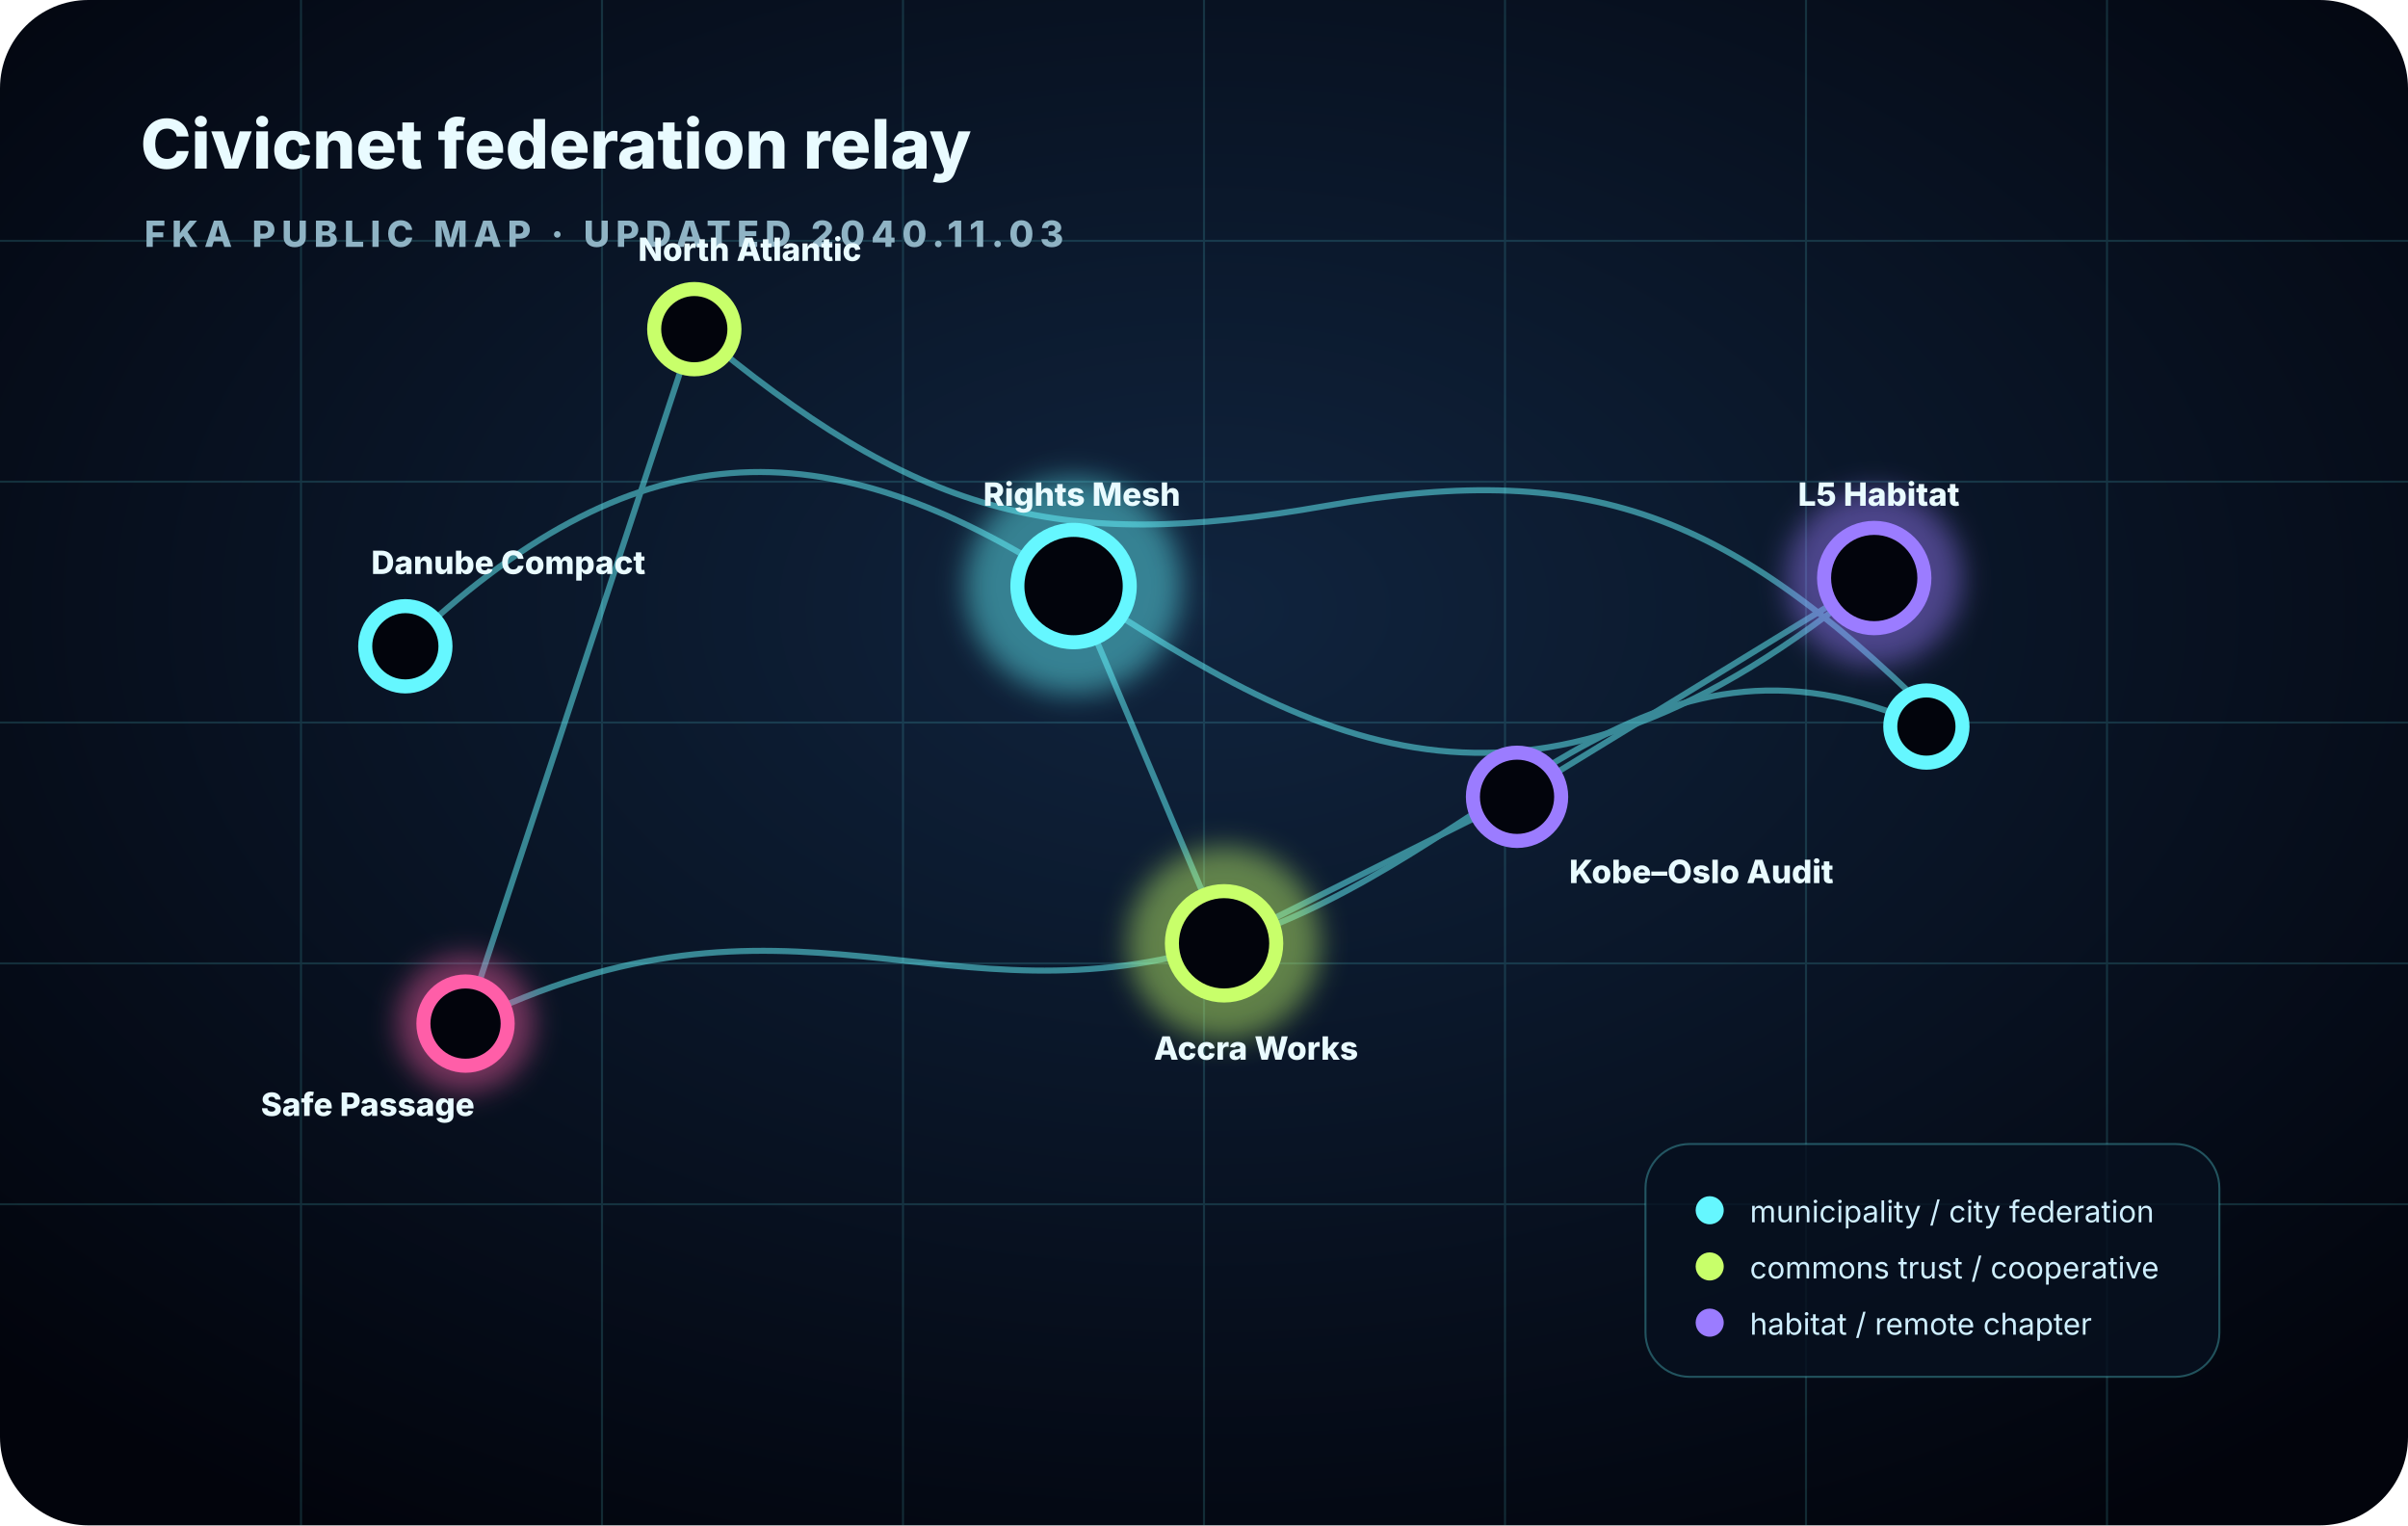
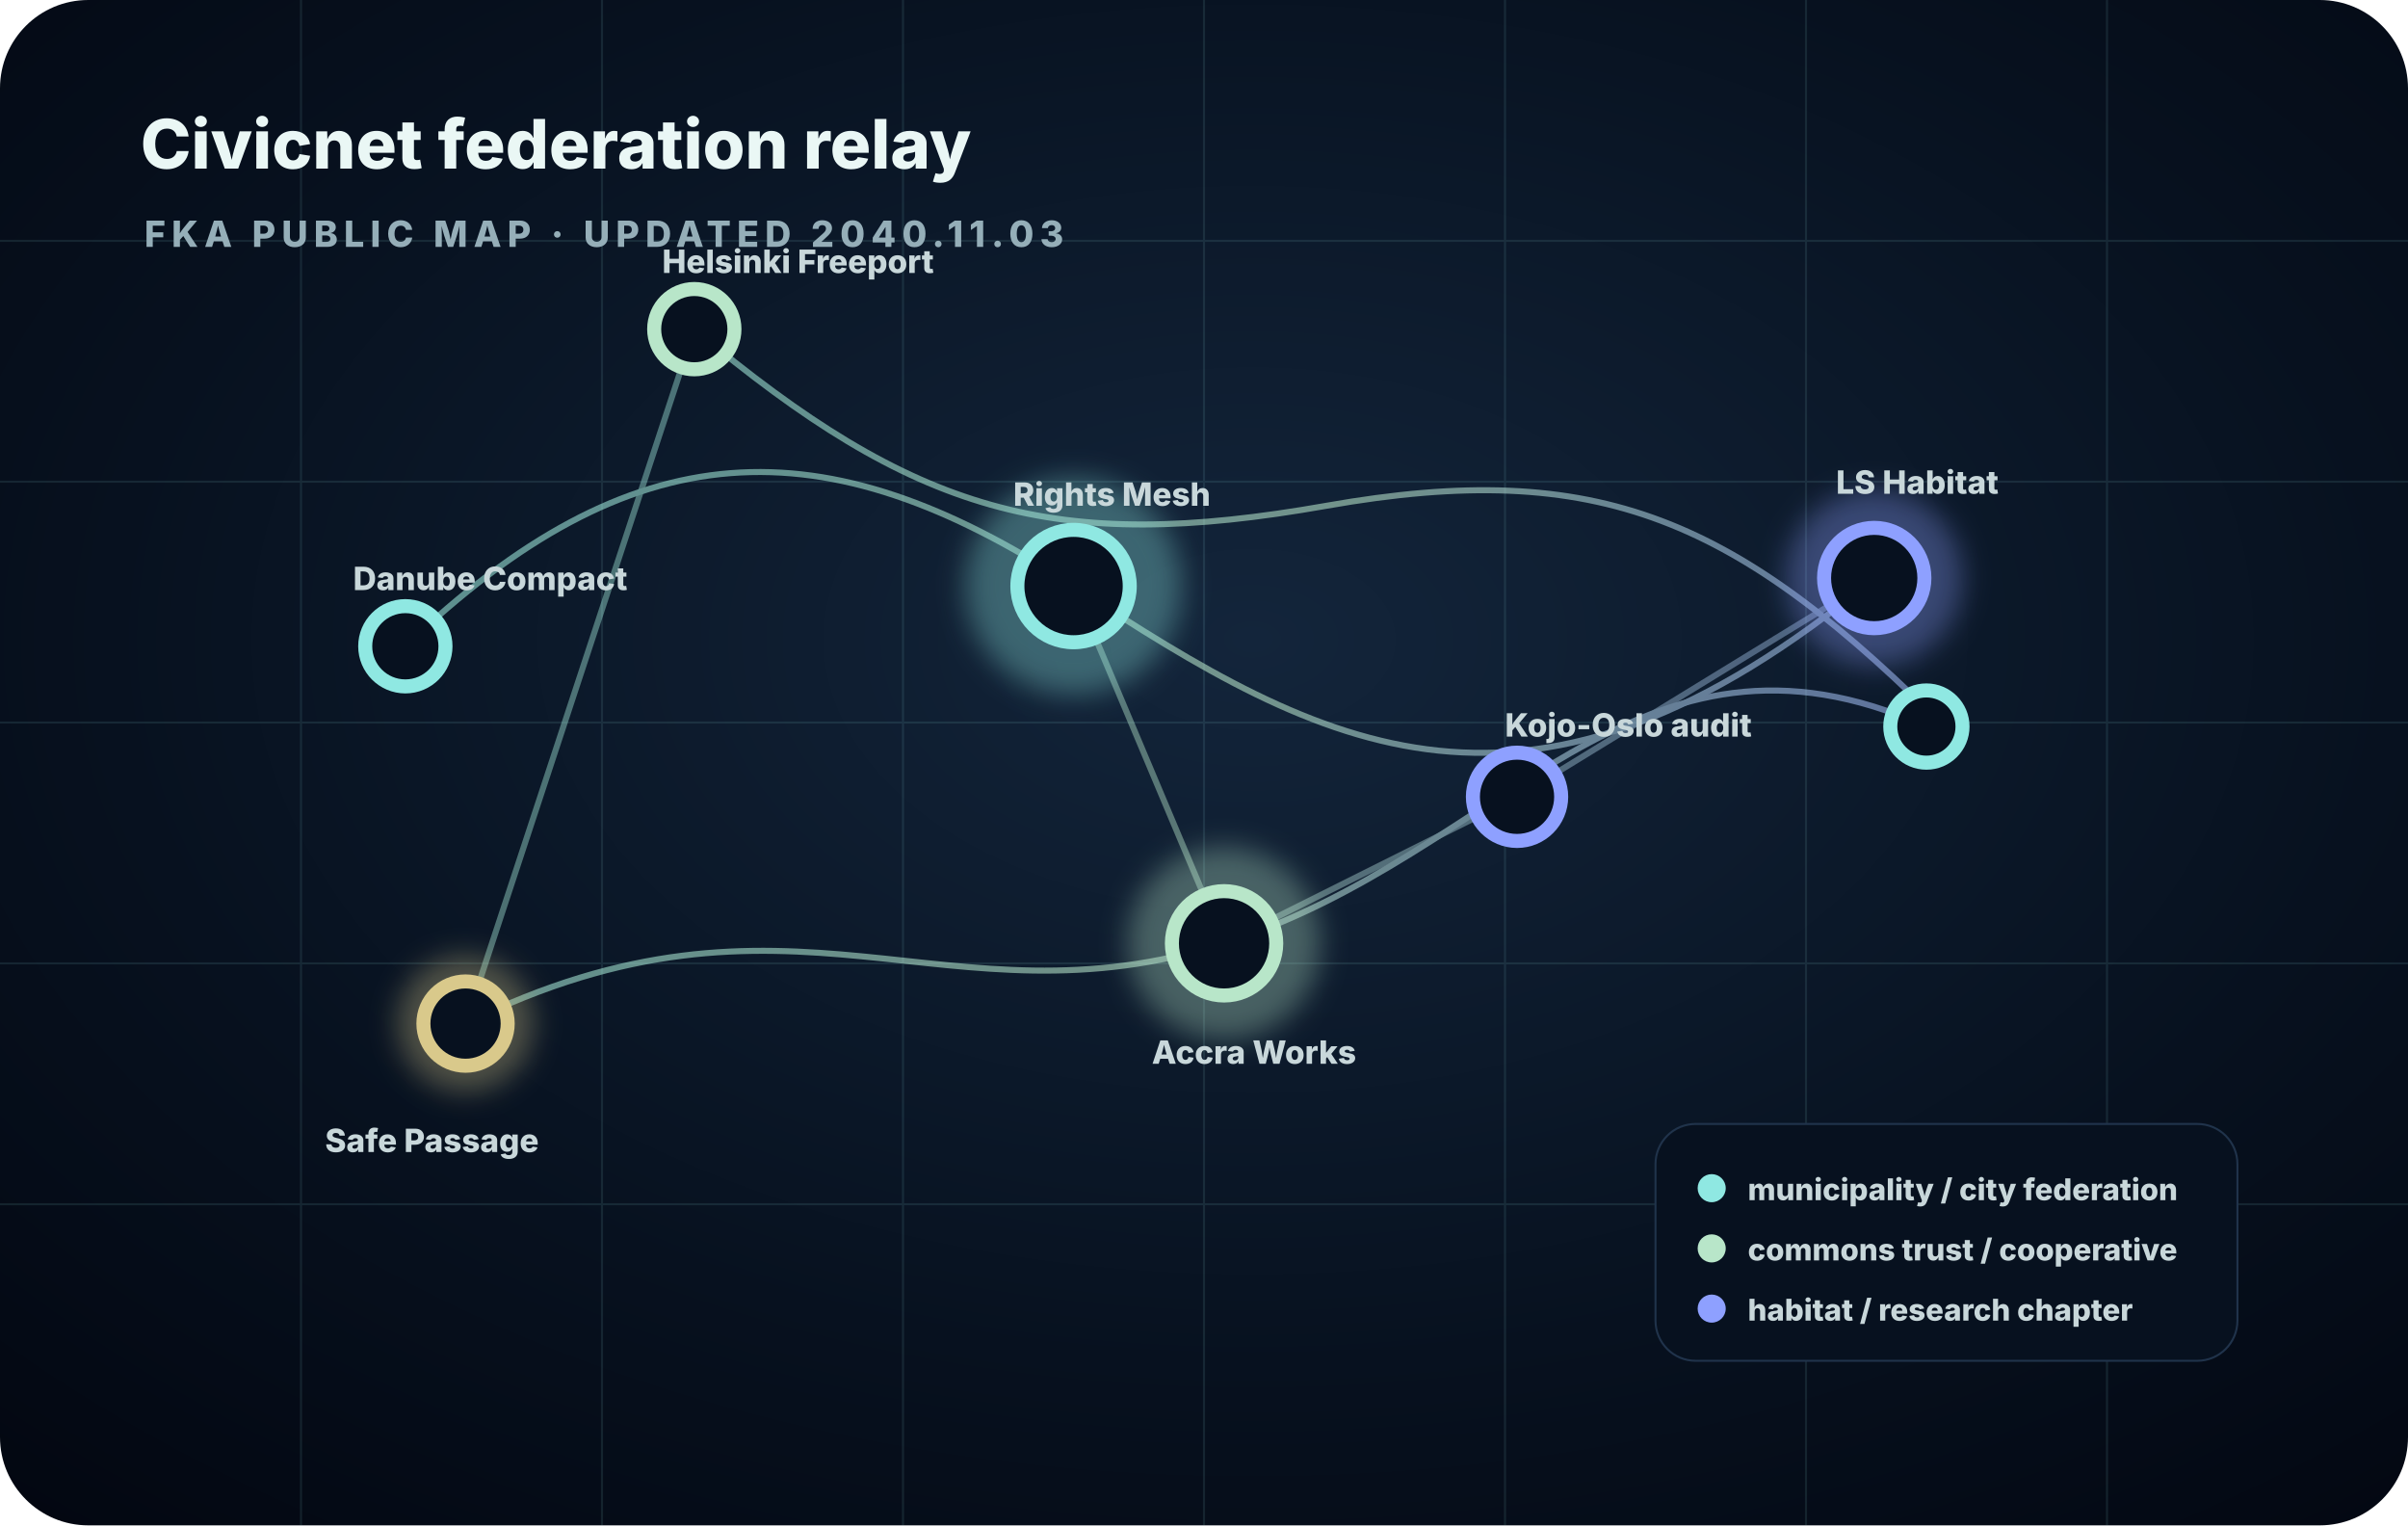
<svg xmlns="http://www.w3.org/2000/svg" viewBox="0 0 1200 760" role="img" aria-labelledby="title desc">
  <defs>
-     <radialGradient id="bg" cx="50%" cy="40%" r="70%">
-       <stop offset="0" stop-color="#10243e" />
-       <stop offset="1" stop-color="#02040c" />
+     <radialGradient id="bg" cx="52%" cy="42%" r="76%">
+       <stop offset="0" stop-color="#13253b" />
+       <stop offset="0.62" stop-color="#07111f" />
+       <stop offset="1" stop-color="#030711" />
    </radialGradient>
-     <filter id="blur">
+     <linearGradient id="route" x1="150" y1="150" x2="980" y2="560" gradientUnits="userSpaceOnUse">
+       <stop stop-color="#8fe8e2" />
+       <stop offset="0.55" stop-color="#b8e6c9" />
+       <stop offset="1" stop-color="#8ea0ff" />
+     </linearGradient>
+     <filter id="glow" x="-30%" y="-30%" width="160%" height="160%">
      <feGaussianBlur stdDeviation="7" />
    </filter>
  </defs>
  <rect width="1200" height="760" rx="44" fill="url(#bg)" />
-   <g opacity=".15" stroke="#65f7ff" stroke-width="1">
+   <g opacity="0.11" stroke="#8fe8e2" stroke-width="1">
    <path d="M0 120h1200M0 240h1200M0 360h1200M0 480h1200M0 600h1200M150 0v760M300 0v760M450 0v760M600 0v760M750 0v760M900 0v760M1050 0v760" />
  </g>
-   <g fill="none" stroke="#65f7ff" stroke-width="3" opacity=".5">
+   <g fill="none" stroke="url(#route)" stroke-width="3" opacity="0.58">
    <path d="M202 322C315 214 410 210 535 292S762 430 934 288" />
    <path d="M232 510C394 430 471 514 610 470s205-173 350-108" />
    <path d="M346 164c110 92 179 112 315 88s205 6 312 114" />
-     <path d="M535 292l75 178M610 470l146-73M756 397l178-109M346 164l-114 346" />
+     <path d="M535 292l75 178M610 470l146-73M756 397l178-109M346 164l-114 346" opacity="0.75" />
  </g>
-   <g filter="url(#blur)" opacity=".45">
-     <circle cx="535" cy="292" r="54" fill="#65f7ff" />
-     <circle cx="610" cy="470" r="48" fill="#c8ff6a" />
-     <circle cx="934" cy="288" r="44" fill="#9b7cff" />
-     <circle cx="232" cy="510" r="34" fill="#ff5ea8" />
+   <g filter="url(#glow)" opacity="0.34">
+     <circle cx="535" cy="292" r="54" fill="#8fe8e2" />
+     <circle cx="610" cy="470" r="48" fill="#b8e6c9" />
+     <circle cx="934" cy="288" r="44" fill="#8ea0ff" />
+     <circle cx="232" cy="510" r="34" fill="#d9c98b" />
  </g>
-   <g font-family="Inter,system-ui,sans-serif" font-weight="800">
-     <g fill="#02040c" stroke-width="7">
-       <circle cx="202" cy="322" r="20" stroke="#65f7ff" />
-       <circle cx="346" cy="164" r="20" stroke="#c8ff6a" />
-       <circle cx="535" cy="292" r="28" stroke="#65f7ff" />
-       <circle cx="610" cy="470" r="26" stroke="#c8ff6a" />
-       <circle cx="756" cy="397" r="22" stroke="#9b7cff" />
-       <circle cx="934" cy="288" r="25" stroke="#9b7cff" />
-       <circle cx="232" cy="510" r="21" stroke="#ff5ea8" />
-       <circle cx="960" cy="362" r="18" stroke="#65f7ff" />
+   <g font-family="Inter, ui-sans-serif, system-ui, sans-serif" font-weight="800">
+     <g fill="#07111f" stroke-width="7">
+       <circle cx="202" cy="322" r="20" stroke="#8fe8e2" />
+       <circle cx="346" cy="164" r="20" stroke="#b8e6c9" />
+       <circle cx="535" cy="292" r="28" stroke="#8fe8e2" />
+       <circle cx="610" cy="470" r="26" stroke="#b8e6c9" />
+       <circle cx="756" cy="397" r="22" stroke="#8ea0ff" />
+       <circle cx="934" cy="288" r="25" stroke="#8ea0ff" />
+       <circle cx="232" cy="510" r="21" stroke="#d9c98b" />
+       <circle cx="960" cy="362" r="18" stroke="#8fe8e2" />
    </g>
-     <text x="70" y="84" fill="#e9fbff" font-size="34">Civicnet federation relay</text>
-     <text x="72" y="123" fill="#8fb3c4" font-size="18" letter-spacing="3">FKA PUBLIC MAP · UPDATED 2040.11.03</text>
-     <text x="185" y="286" fill="#e9fbff" font-size="16">Danube Compact</text>
-     <text x="318" y="130" fill="#e9fbff" font-size="16">North Atlantic</text>
-     <text x="490" y="252" fill="#e9fbff" font-size="16">Rights Mesh</text>
-     <text x="575" y="528" fill="#e9fbff" font-size="16">Accra Works</text>
-     <text x="782" y="440" fill="#e9fbff" font-size="16">Kobe–Oslo Audit</text>
-     <text x="896" y="252" fill="#e9fbff" font-size="16">L5 Habitat</text>
-     <text x="130" y="556" fill="#e9fbff" font-size="16">Safe Passage</text>
-   </g>
-   <g transform="translate(820 570)" font-family="Inter,system-ui,sans-serif">
-     <rect width="286" height="116" rx="22" fill="#07111f" fill-opacity=".82" stroke="#65f7ff" stroke-opacity=".3" />
-     <circle cx="32" cy="33" r="7" fill="#65f7ff" />
-     <text x="52" y="39" fill="#cfefff" font-size="15">municipality / city federation</text>
-     <circle cx="32" cy="61" r="7" fill="#c8ff6a" />
-     <text x="52" y="67" fill="#cfefff" font-size="15">commons trust / cooperative</text>
-     <circle cx="32" cy="89" r="7" fill="#9b7cff" />
-     <text x="52" y="95" fill="#cfefff" font-size="15">habitat / remote chapter</text>
+     <text x="70" y="84" fill="#eaf7f5" font-size="34">Civicnet federation relay</text>
+     <text x="72" y="123" fill="#95aeb8" font-size="18" letter-spacing="3">FKA PUBLIC MAP · UPDATED 2040.11.03</text>
+     <g fill="#c8d7da" font-size="16">
+       <text x="176" y="294">Danube Compact</text>
+       <text x="330" y="136">Helsinki Freeport</text>
+       <text x="505" y="252">Rights Mesh</text>
+       <text x="574" y="530">Accra Works</text>
+       <text x="750" y="367">Kojo-Oslo audit</text>
+       <text x="915" y="246">LS Habitat</text>
+       <text x="162" y="574">Safe Passage</text>
+     </g>
+     <g transform="translate(825 560)">
+       <rect width="290" height="118" rx="20" fill="#07111f" stroke="#20334b" />
+       <circle cx="28" cy="32" r="7" fill="#8fe8e2" />
+       <text x="46" y="38" fill="#c8d7da" font-size="15">municipality / city federation</text>
+       <circle cx="28" cy="62" r="7" fill="#b8e6c9" />
+       <text x="46" y="68" fill="#c8d7da" font-size="15">commons trust / cooperative</text>
+       <circle cx="28" cy="92" r="7" fill="#8ea0ff" />
+       <text x="46" y="98" fill="#c8d7da" font-size="15">habitat / research chapter</text>
+     </g>
  </g>
</svg>
